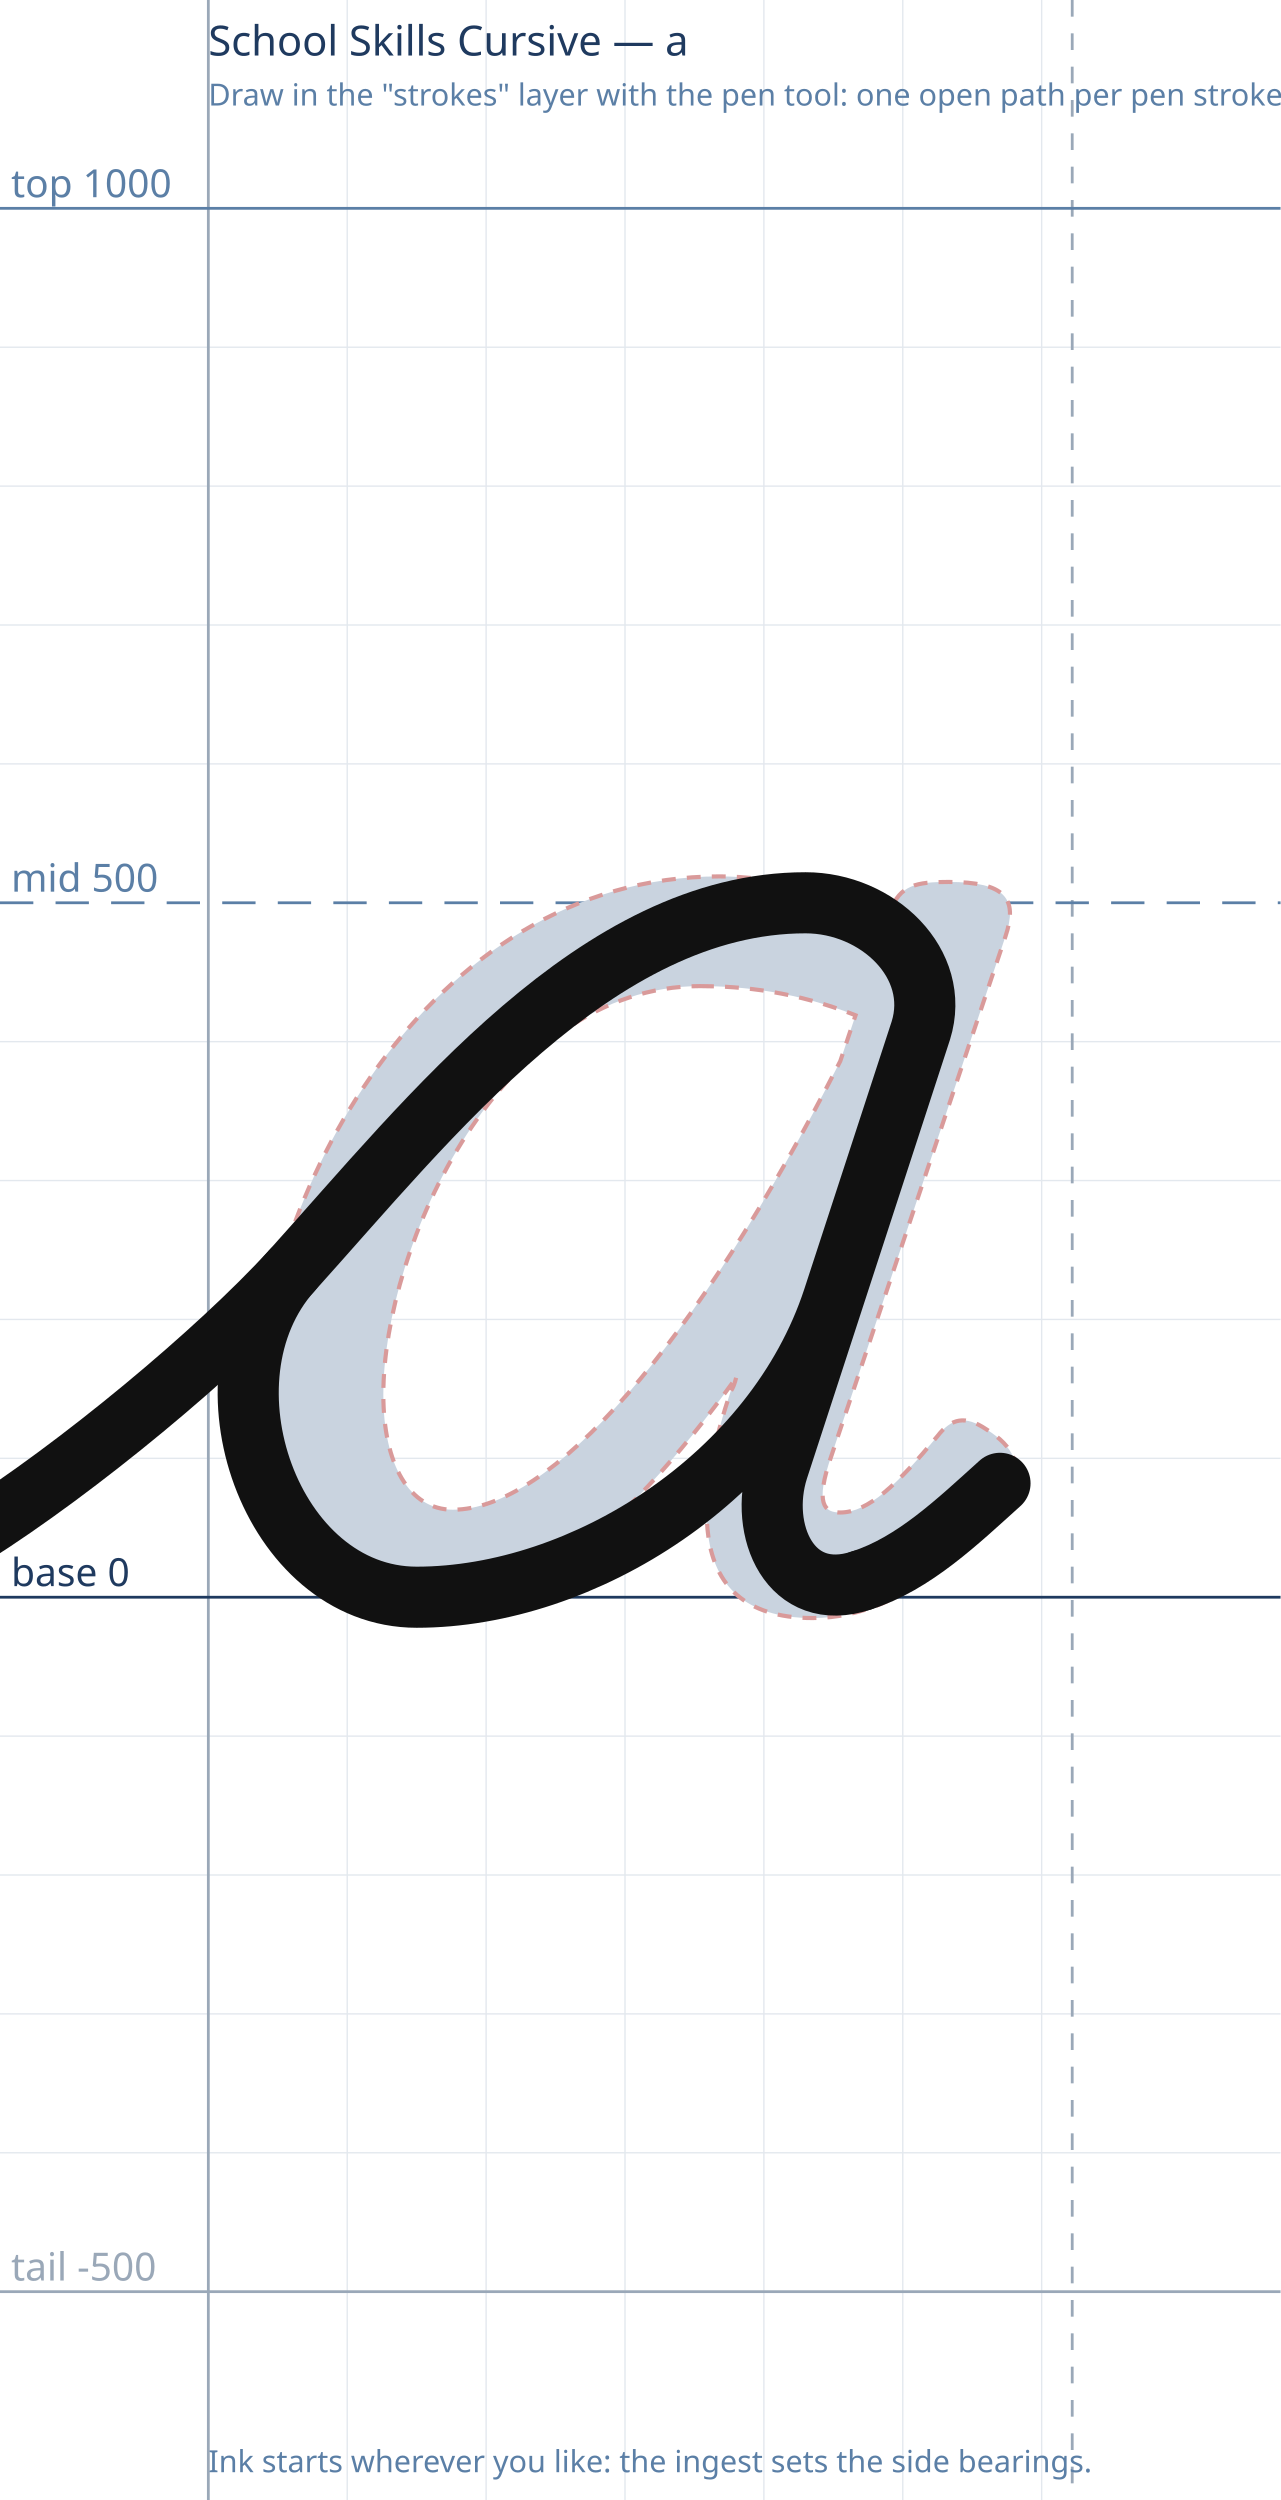
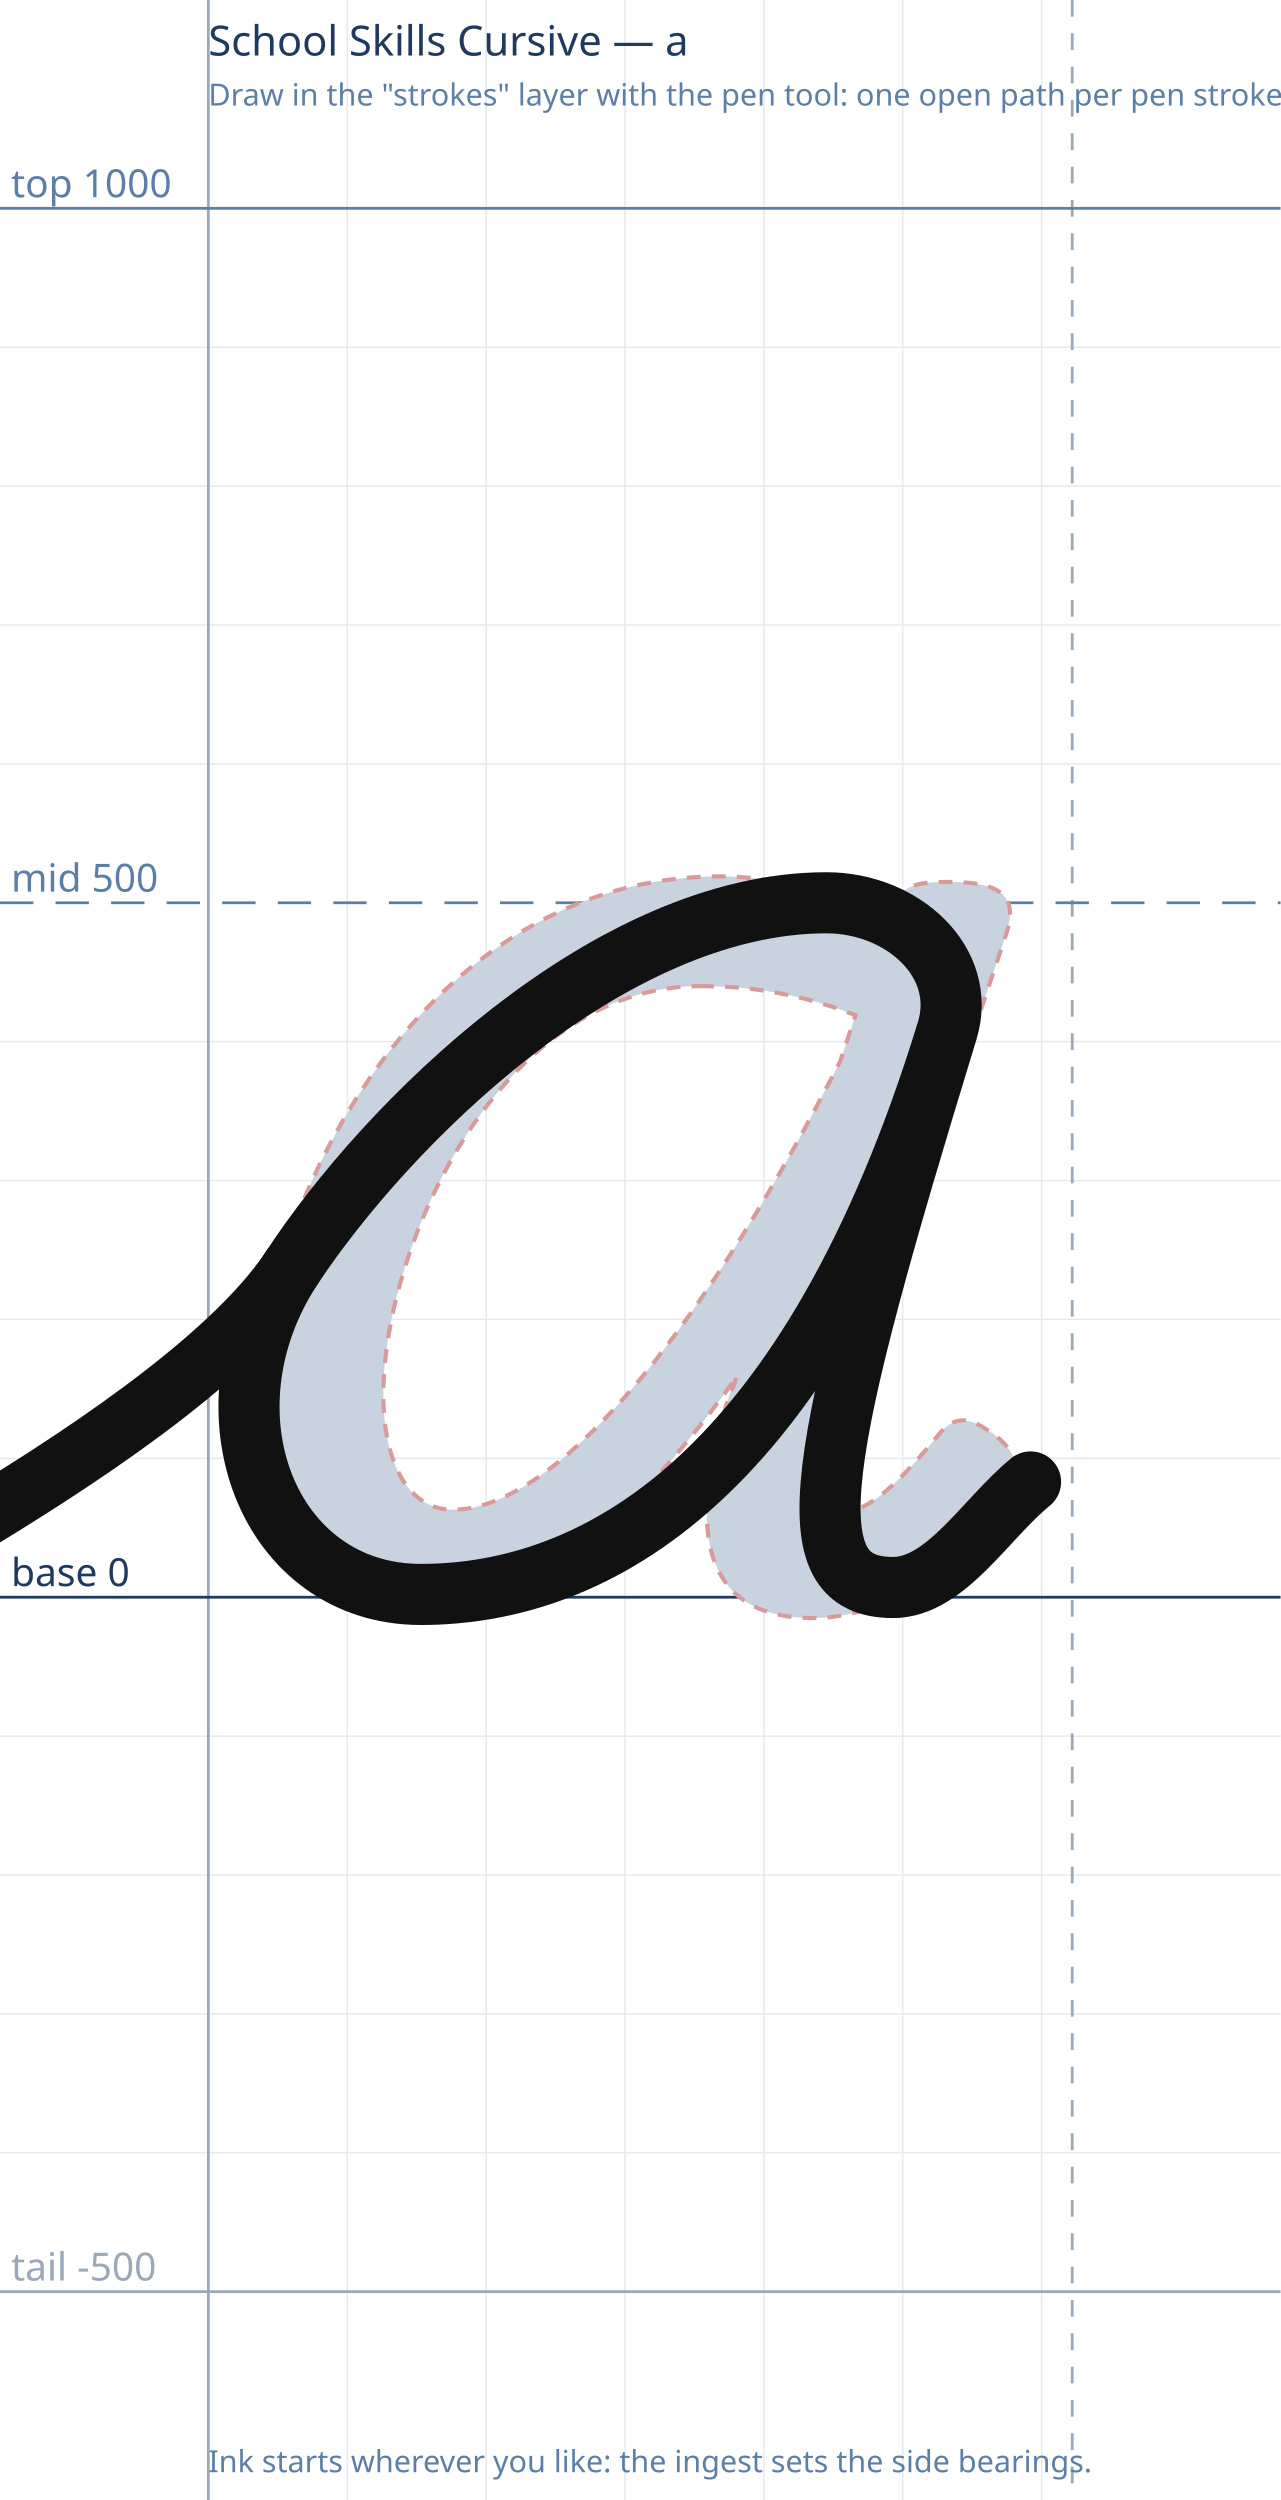
<svg xmlns="http://www.w3.org/2000/svg" width="461" height="900" viewBox="0 0 922 1800" data-hand="cursive" data-glyph="a" data-units="1000" data-origin="150" data-baseline="1150">
  <g id="ruling">
    <line x1="0" y1="1550" x2="922" y2="1550" stroke="#e3e8ee" stroke-width="1" />
    <line x1="0" y1="1450" x2="922" y2="1450" stroke="#e3e8ee" stroke-width="1" />
    <line x1="0" y1="1350" x2="922" y2="1350" stroke="#e3e8ee" stroke-width="1" />
    <line x1="0" y1="1250" x2="922" y2="1250" stroke="#e3e8ee" stroke-width="1" />
    <line x1="0" y1="1050" x2="922" y2="1050" stroke="#e3e8ee" stroke-width="1" />
    <line x1="0" y1="950" x2="922" y2="950" stroke="#e3e8ee" stroke-width="1" />
    <line x1="0" y1="850" x2="922" y2="850" stroke="#e3e8ee" stroke-width="1" />
    <line x1="0" y1="750" x2="922" y2="750" stroke="#e3e8ee" stroke-width="1" />
    <line x1="0" y1="550" x2="922" y2="550" stroke="#e3e8ee" stroke-width="1" />
    <line x1="0" y1="450" x2="922" y2="450" stroke="#e3e8ee" stroke-width="1" />
    <line x1="0" y1="350" x2="922" y2="350" stroke="#e3e8ee" stroke-width="1" />
    <line x1="0" y1="250" x2="922" y2="250" stroke="#e3e8ee" stroke-width="1" />
    <line x1="150" y1="0" x2="150" y2="1800" stroke="#e3e8ee" stroke-width="1" />
    <line x1="250" y1="0" x2="250" y2="1800" stroke="#e3e8ee" stroke-width="1" />
    <line x1="350" y1="0" x2="350" y2="1800" stroke="#e3e8ee" stroke-width="1" />
    <line x1="450" y1="0" x2="450" y2="1800" stroke="#e3e8ee" stroke-width="1" />
    <line x1="550" y1="0" x2="550" y2="1800" stroke="#e3e8ee" stroke-width="1" />
    <line x1="650" y1="0" x2="650" y2="1800" stroke="#e3e8ee" stroke-width="1" />
    <line x1="750" y1="0" x2="750" y2="1800" stroke="#e3e8ee" stroke-width="1" />
    <line x1="150" y1="0" x2="150" y2="1800" stroke="#9aa8b8" stroke-width="2" />
    <line x1="772" y1="0" x2="772" y2="1800" stroke="#9aa8b8" stroke-width="2" stroke-dasharray="12 12" />
    <line x1="0" y1="150" x2="922" y2="150" stroke="#5b7fa6" stroke-width="2" />
    <text x="8" y="142" font-family="sans-serif" font-size="28" fill="#5b7fa6">top 1000</text>
    <line x1="0" y1="650" x2="922" y2="650" stroke="#5b7fa6" stroke-width="2" stroke-dasharray="24 16" />
    <text x="8" y="642" font-family="sans-serif" font-size="28" fill="#5b7fa6">mid 500</text>
    <line x1="0" y1="1150" x2="922" y2="1150" stroke="#1f3a5f" stroke-width="2" />
    <text x="8" y="1142" font-family="sans-serif" font-size="28" fill="#1f3a5f">base 0</text>
    <line x1="0" y1="1650" x2="922" y2="1650" stroke="#9aa8b8" stroke-width="2" />
    <text x="8" y="1642" font-family="sans-serif" font-size="28" fill="#9aa8b8">tail -500</text>
  </g>
  <g id="outline-body">
    <path d="M 530 992 C 529 996 528 999 526 1002 C 505 1065 485 1165 585 1165 C 658 1165 709 1100 728 1069 C 735 1056 731 1042 710 1029 C 695 1019 685 1021 675 1034 C 646 1069 625 1089 605 1089 C 594 1089 586 1084 599 1047 L 724 674 C 733 647 724 635 683 635 C 660 635 648 637 641 656 L 640 660 C 600 641 555 631 518 631 C 306 631 185 867 185 1020 C 185 1111 230 1167 298 1167 C 366 1167 445 1110 530 992 Z M 504 710 C 535 710 573 714 616 731 L 605 764 C 499 972 396 1087 326 1087 C 295 1087 276 1055 276 1004 C 276 897 360 710 504 710 Z" fill="#c9d3df" fill-rule="evenodd" />
  </g>
  <g id="outline-reach">
    <path d="M 530 992 C 529 996 528 999 526 1002 C 505 1065 485 1165 585 1165 C 658 1165 709 1100 728 1069 C 735 1056 731 1042 710 1029 C 695 1019 685 1021 675 1034 C 646 1069 625 1089 605 1089 C 594 1089 586 1084 599 1047 L 724 674 C 733 647 724 635 683 635 C 660 635 648 637 641 656 L 640 660 C 600 641 555 631 518 631 C 306 631 185 867 185 1020 C 185 1111 230 1167 298 1167 C 366 1167 445 1110 530 992 Z M 504 710 C 535 710 573 714 616 731 L 605 764 C 499 972 396 1087 326 1087 C 295 1087 276 1055 276 1004 C 276 897 360 710 504 710 Z" fill="none" stroke="#d99a9a" stroke-width="3" stroke-dasharray="10 8" fill-rule="evenodd" />
  </g>
  <g id="notes">
    <text x="150" y="40" font-family="sans-serif" font-size="30" fill="#1f3a5f">School Skills Cursive — a</text>
    <text x="150" y="76" font-family="sans-serif" font-size="22" fill="#5b7fa6">Draw in the "strokes" layer with the pen tool: one open path per pen stroke, in the order the pen makes them. Grey is the shape; red dashes are how far the tall or hanging part goes.</text>
    <text x="150" y="1780" font-family="sans-serif" font-size="22" fill="#5b7fa6">Ink starts wherever you like: the ingest sets the side bearings.</text>
  </g>
  <g id="strokes">
-     <path id="lead" d="M -20 1105 C 56 1057 156 974 210 915" fill="none" stroke="#111" stroke-width="44" stroke-linecap="round" stroke-linejoin="round" />
-     <path id="body" d="M 210 915 C 310 804 430 650 580 650 C 632 650 678 694 663 742 L 600 935 C 558 1063 420 1150 300 1150 C 195 1150 140 993 210 915 C 310 804 430 650 580 650 C 632 650 678 694 663 742 L 560 1058 C 546 1102 569 1155 620 1138" fill="none" stroke="#111" stroke-width="44" stroke-linecap="round" stroke-linejoin="round" />
-     <path id="tail" d="M 620 1138 C 658 1126 690 1095 720 1068" fill="none" stroke="#111" stroke-width="44" stroke-linecap="round" stroke-linejoin="round" />
+     <path id="lead" d="M -30 1103 C 50 1055 165 981 210 913" fill="none" stroke="#111" stroke-width="44" stroke-linecap="round" stroke-linejoin="round" />
+     <path id="body" d="M 210 913 C 278 810 438 650 595 650 C 650 650 697 693 682 742 C 583 1065 428 1148 303 1148 C 193 1148 142 1017 210 913 S 438 650 595 650 C 650 650 697 693 682 742 C 588 1049 569 1143 643 1143" fill="none" stroke="#111" stroke-width="44" stroke-linecap="round" stroke-linejoin="round" />
+     <path id="tail" d="M 643 1143 C 681 1143 710 1093 742 1067" fill="none" stroke="#111" stroke-width="44" stroke-linecap="round" stroke-linejoin="round" />
  </g>
</svg>
